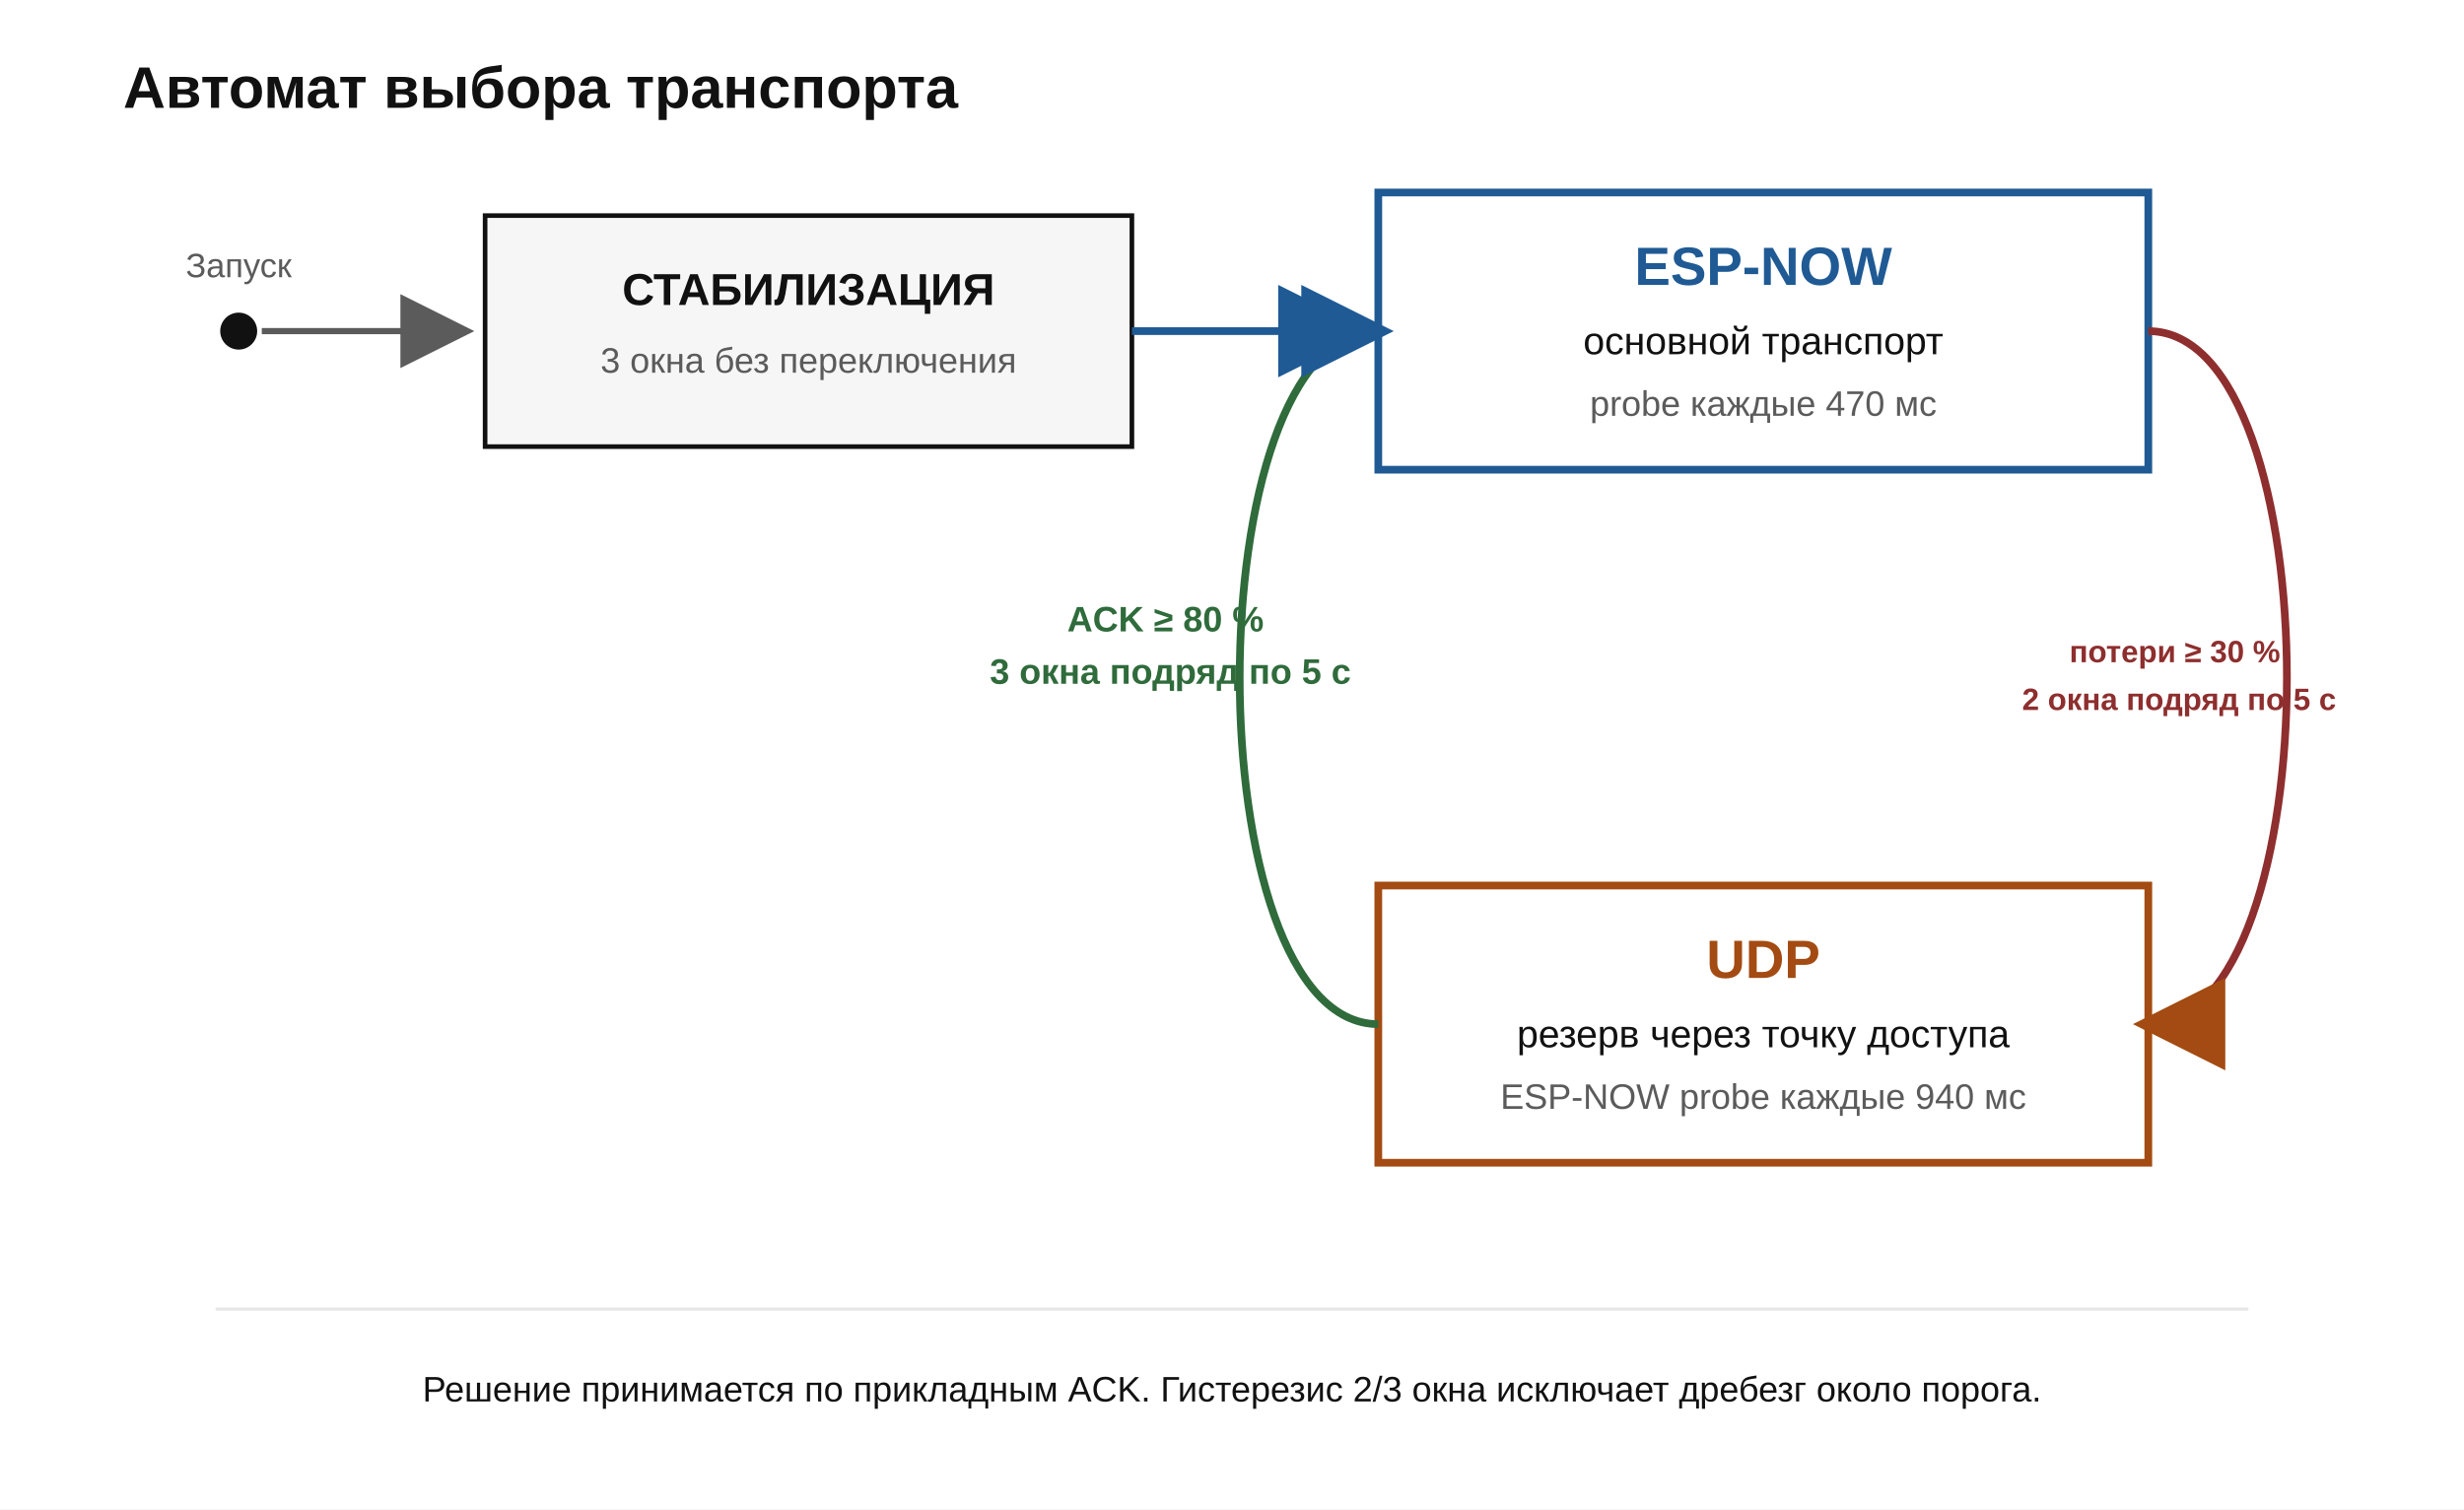
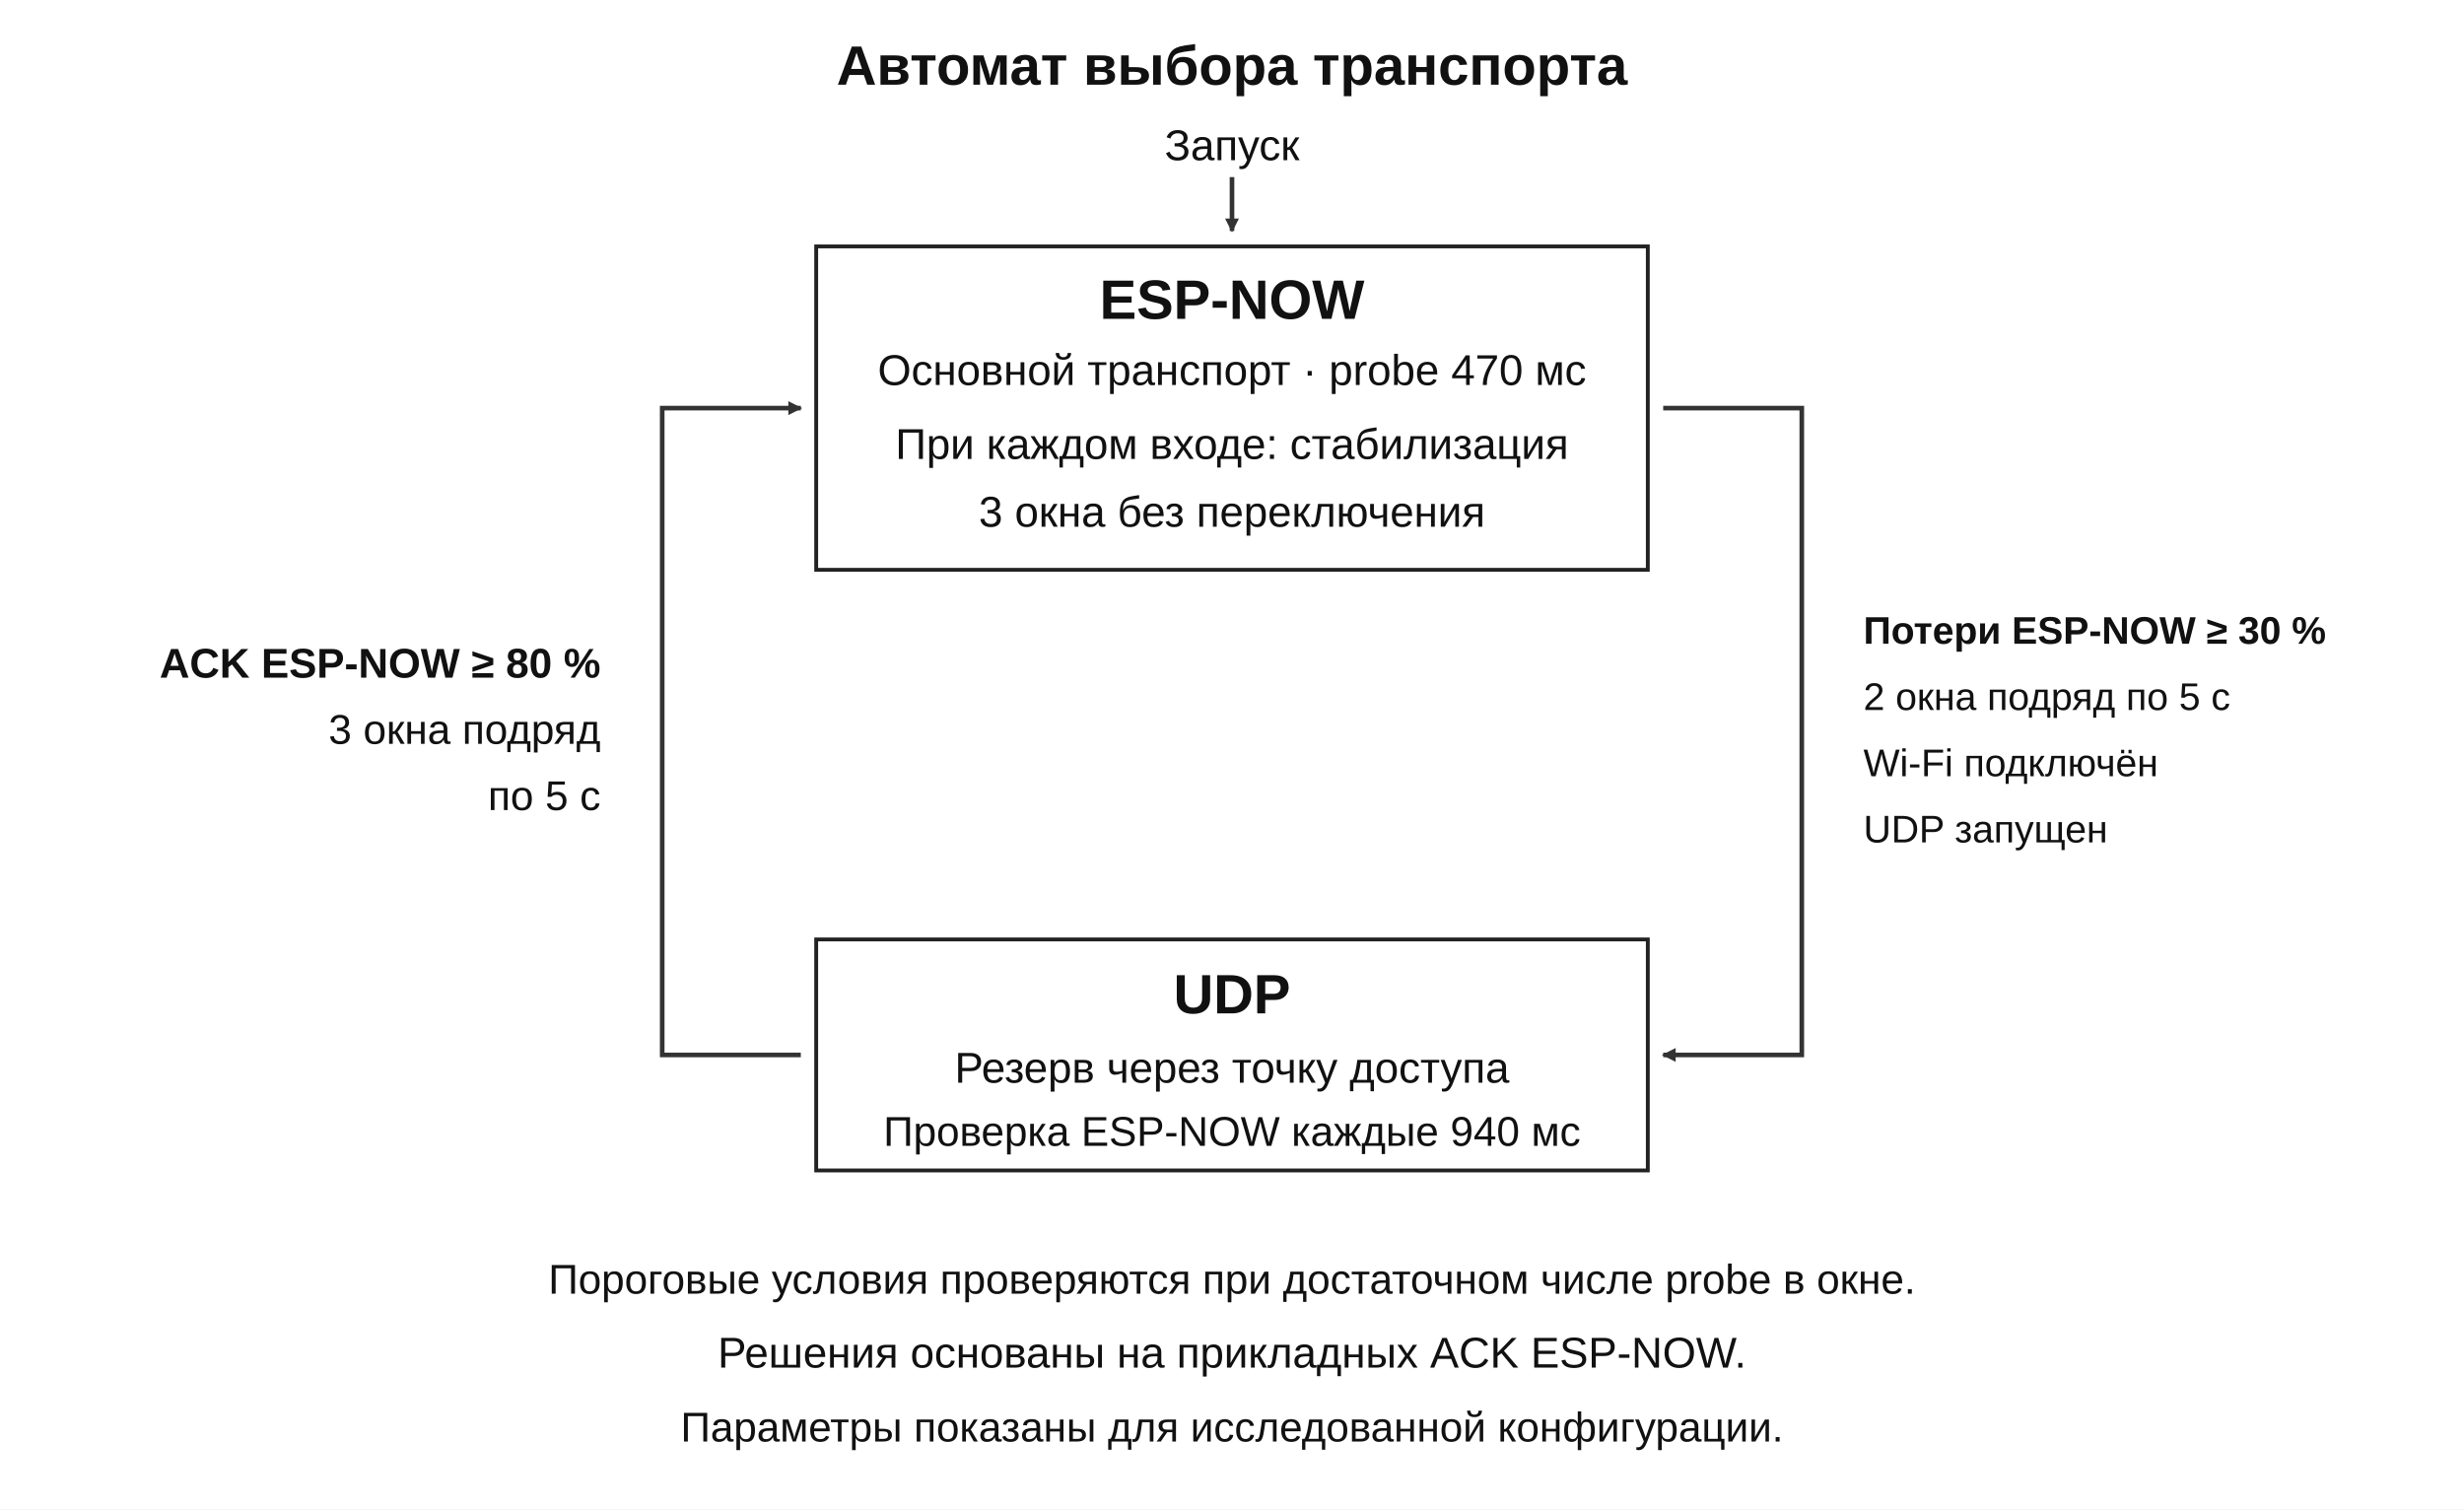
- <svg xmlns="http://www.w3.org/2000/svg" width="1600" height="980" viewBox="0 0 1600 980" role="img" aria-labelledby="title desc">
-   <rect width="100%" height="100%" fill="#ffffff" />
+ <svg xmlns="http://www.w3.org/2000/svg" width="1600" height="980" viewBox="0 0 1600 980">
+   <rect width="1600" height="980" fill="white" />
  <defs>
-     <marker id="arrow-primary" markerWidth="12" markerHeight="12" refX="10" refY="6" orient="auto" markerUnits="strokeWidth">
-       <path d="M0,0 L12,6 L0,12 z" fill="#1f5a94" />
-     </marker>
-     <marker id="arrow-reserve" markerWidth="12" markerHeight="12" refX="10" refY="6" orient="auto" markerUnits="strokeWidth">
-       <path d="M0,0 L12,6 L0,12 z" fill="#a34b12" />
-     </marker>
-     <marker id="arrow-gray" markerWidth="12" markerHeight="12" refX="10" refY="6" orient="auto" markerUnits="strokeWidth">
-       <path d="M0,0 L12,6 L0,12 z" fill="#5b5b5b" />
+     <marker id="arrow" viewBox="0 0 10 10" refX="9" refY="5" markerWidth="9" markerHeight="9" markerUnits="userSpaceOnUse" orient="auto-start-reverse">
+       <path d="M0 0 L10 5 L0 10 Z" fill="#333" />
    </marker>
  </defs>
-   <text x="80" y="70" font-family="Arial, Helvetica, sans-serif" font-size="38" font-weight="700" text-anchor="start" fill="#111111">Автомат выбора транспорта</text>
-   <circle cx="155" cy="215" r="12" fill="#111111" />
-   <text x="155" y="180" font-family="Arial, Helvetica, sans-serif" font-size="22" font-weight="400" text-anchor="middle" fill="#5b5b5b">Запуск</text>
-   <line x1="170" y1="215" x2="300" y2="215" stroke="#5b5b5b" stroke-width="4" marker-end="url(#arrow-gray)" />
-   <rect x="315" y="140" width="420" height="150" fill="#f6f6f6" stroke="#111111" stroke-width="3" />
-   <text x="525" y="198" font-family="Arial, Helvetica, sans-serif" font-size="29" font-weight="700" text-anchor="middle" fill="#111111">СТАБИЛИЗАЦИЯ</text>
-   <text x="525" y="242" font-family="Arial, Helvetica, sans-serif" font-size="23" font-weight="400" text-anchor="middle" fill="#5b5b5b">3 окна без переключения</text>
-   <line x1="735" y1="215" x2="880" y2="215" stroke="#1f5a94" stroke-width="5" marker-end="url(#arrow-primary)" />
-   <rect x="895" y="125" width="500" height="180" fill="#fff" stroke="#1f5a94" stroke-width="5" />
-   <text x="1145" y="185" font-family="Arial, Helvetica, sans-serif" font-size="35" font-weight="700" text-anchor="middle" fill="#1f5a94">ESP-NOW</text>
-   <text x="1145" y="230" font-family="Arial, Helvetica, sans-serif" font-size="25" font-weight="400" text-anchor="middle" fill="#111111">основной транспорт</text>
-   <text x="1145" y="270" font-family="Arial, Helvetica, sans-serif" font-size="23" font-weight="400" text-anchor="middle" fill="#5b5b5b">probe каждые 470 мс</text>
-   <rect x="895" y="575" width="500" height="180" fill="#fff" stroke="#a34b12" stroke-width="5" />
-   <text x="1145" y="635" font-family="Arial, Helvetica, sans-serif" font-size="35" font-weight="700" text-anchor="middle" fill="#a34b12">UDP</text>
-   <text x="1145" y="680" font-family="Arial, Helvetica, sans-serif" font-size="25" font-weight="400" text-anchor="middle" fill="#111111">резерв через точку доступа</text>
-   <text x="1145" y="720" font-family="Arial, Helvetica, sans-serif" font-size="23" font-weight="400" text-anchor="middle" fill="#5b5b5b">ESP-NOW probe каждые 940 мс</text>
-   <path d="M1395 215 C1515 215 1515 665 1395 665" fill="none" stroke="#8e2e2e" stroke-width="5" marker-end="url(#arrow-reserve)" />
-   <text x="1415" y="430" font-family="Arial, Helvetica, sans-serif" font-size="20" font-weight="700" text-anchor="middle" fill="#8e2e2e">
-     <tspan x="1415" dy="0">потери ≥ 30 %</tspan>
-     <tspan x="1415" dy="31">2 окна подряд по 5 с</tspan>
-   </text>
-   <path d="M895 665 C775 665 775 215 895 215" fill="none" stroke="#2f6b3b" stroke-width="5" marker-end="url(#arrow-primary)" />
-   <text x="760" y="410" font-family="Arial, Helvetica, sans-serif" font-size="23" font-weight="700" text-anchor="middle" fill="#2f6b3b">
-     <tspan x="760" dy="0">ACK ≥ 80 %</tspan>
-     <tspan x="760" dy="34">3 окна подряд по 5 с</tspan>
-   </text>
-   <line x1="140" y1="850" x2="1460" y2="850" stroke="#e6e6e6" stroke-width="2" />
-   <text x="800" y="910" font-family="Arial, Helvetica, sans-serif" font-size="23" font-weight="400" text-anchor="middle" fill="#111111">Решение принимается по прикладным ACK. Гистерезис 2/3 окна исключает дребезг около порога.</text>
+   <text x="800" y="55" text-anchor="middle" font-family="Arial, sans-serif" font-size="36" font-weight="700" fill="#111">Автомат выбора транспорта</text>
+   <text x="800" y="104" text-anchor="middle" font-family="Arial, sans-serif" font-size="28" font-weight="400" fill="#111">Запуск</text>
+   <path d="M800 115 V150" fill="none" stroke="#333" stroke-width="3" marker-end="url(#arrow)" />
+   <rect x="530" y="160" width="540" height="210" fill="white" stroke="#222" stroke-width="2.5" />
+   <text x="800" y="207" text-anchor="middle" font-family="Arial, sans-serif" font-size="36" font-weight="700" fill="#111">ESP-NOW</text>
+   <text x="800" y="250" text-anchor="middle" font-family="Arial, sans-serif" font-size="28" font-weight="400" fill="#111">Основной транспорт · probe 470 мс</text>
+   <text x="800" y="298" text-anchor="middle" font-family="Arial, sans-serif" font-size="28" font-weight="400" fill="#111">При каждом входе: стабилизация</text>
+   <text x="800" y="342" text-anchor="middle" font-family="Arial, sans-serif" font-size="28" font-weight="400" fill="#111">3 окна без переключения</text>
+   <rect x="530" y="610" width="540" height="150" fill="white" stroke="#222" stroke-width="2.5" />
+   <text x="800" y="658" text-anchor="middle" font-family="Arial, sans-serif" font-size="36" font-weight="700" fill="#111">UDP</text>
+   <text x="800" y="703" text-anchor="middle" font-family="Arial, sans-serif" font-size="28" font-weight="400" fill="#111">Резерв через точку доступа</text>
+   <text x="800" y="744" text-anchor="middle" font-family="Arial, sans-serif" font-size="27" font-weight="400" fill="#111">Проверка ESP-NOW каждые 940 мс</text>
+   <path d="M1080 265 H1170 V685 H1080" fill="none" stroke="#333" stroke-width="3" marker-end="url(#arrow)" />
+   <path d="M520 685 H430 V265 H520" fill="none" stroke="#333" stroke-width="3" marker-end="url(#arrow)" />
+   <text x="390" y="440" text-anchor="end" font-family="Arial, sans-serif" font-size="27" font-weight="700" fill="#111">ACK ESP-NOW ≥ 80 %</text>
+   <text x="390" y="483" text-anchor="end" font-family="Arial, sans-serif" font-size="27" font-weight="400" fill="#111">3 окна подряд</text>
+   <text x="390" y="526" text-anchor="end" font-family="Arial, sans-serif" font-size="27" font-weight="400" fill="#111">по 5 с</text>
+   <text x="1210" y="418" text-anchor="start" font-family="Arial, sans-serif" font-size="25" font-weight="700" fill="#111">Потери ESP-NOW ≥ 30 %</text>
+   <text x="1210" y="461" text-anchor="start" font-family="Arial, sans-serif" font-size="25" font-weight="400" fill="#111">2 окна подряд по 5 с</text>
+   <text x="1210" y="504" text-anchor="start" font-family="Arial, sans-serif" font-size="25" font-weight="400" fill="#111">Wi-Fi подключён</text>
+   <text x="1210" y="547" text-anchor="start" font-family="Arial, sans-serif" font-size="25" font-weight="400" fill="#111">UDP запущен</text>
+   <text x="800" y="840" text-anchor="middle" font-family="Arial, sans-serif" font-size="27" font-weight="400" fill="#111">Пороговые условия проверяются при достаточном числе probe в окне.</text>
+   <text x="800" y="888" text-anchor="middle" font-family="Arial, sans-serif" font-size="28" font-weight="400" fill="#111">Решения основаны на прикладных ACK ESP-NOW.</text>
+   <text x="800" y="936" text-anchor="middle" font-family="Arial, sans-serif" font-size="27" font-weight="400" fill="#111">Параметры показаны для исследованной конфигурации.</text>
</svg>
